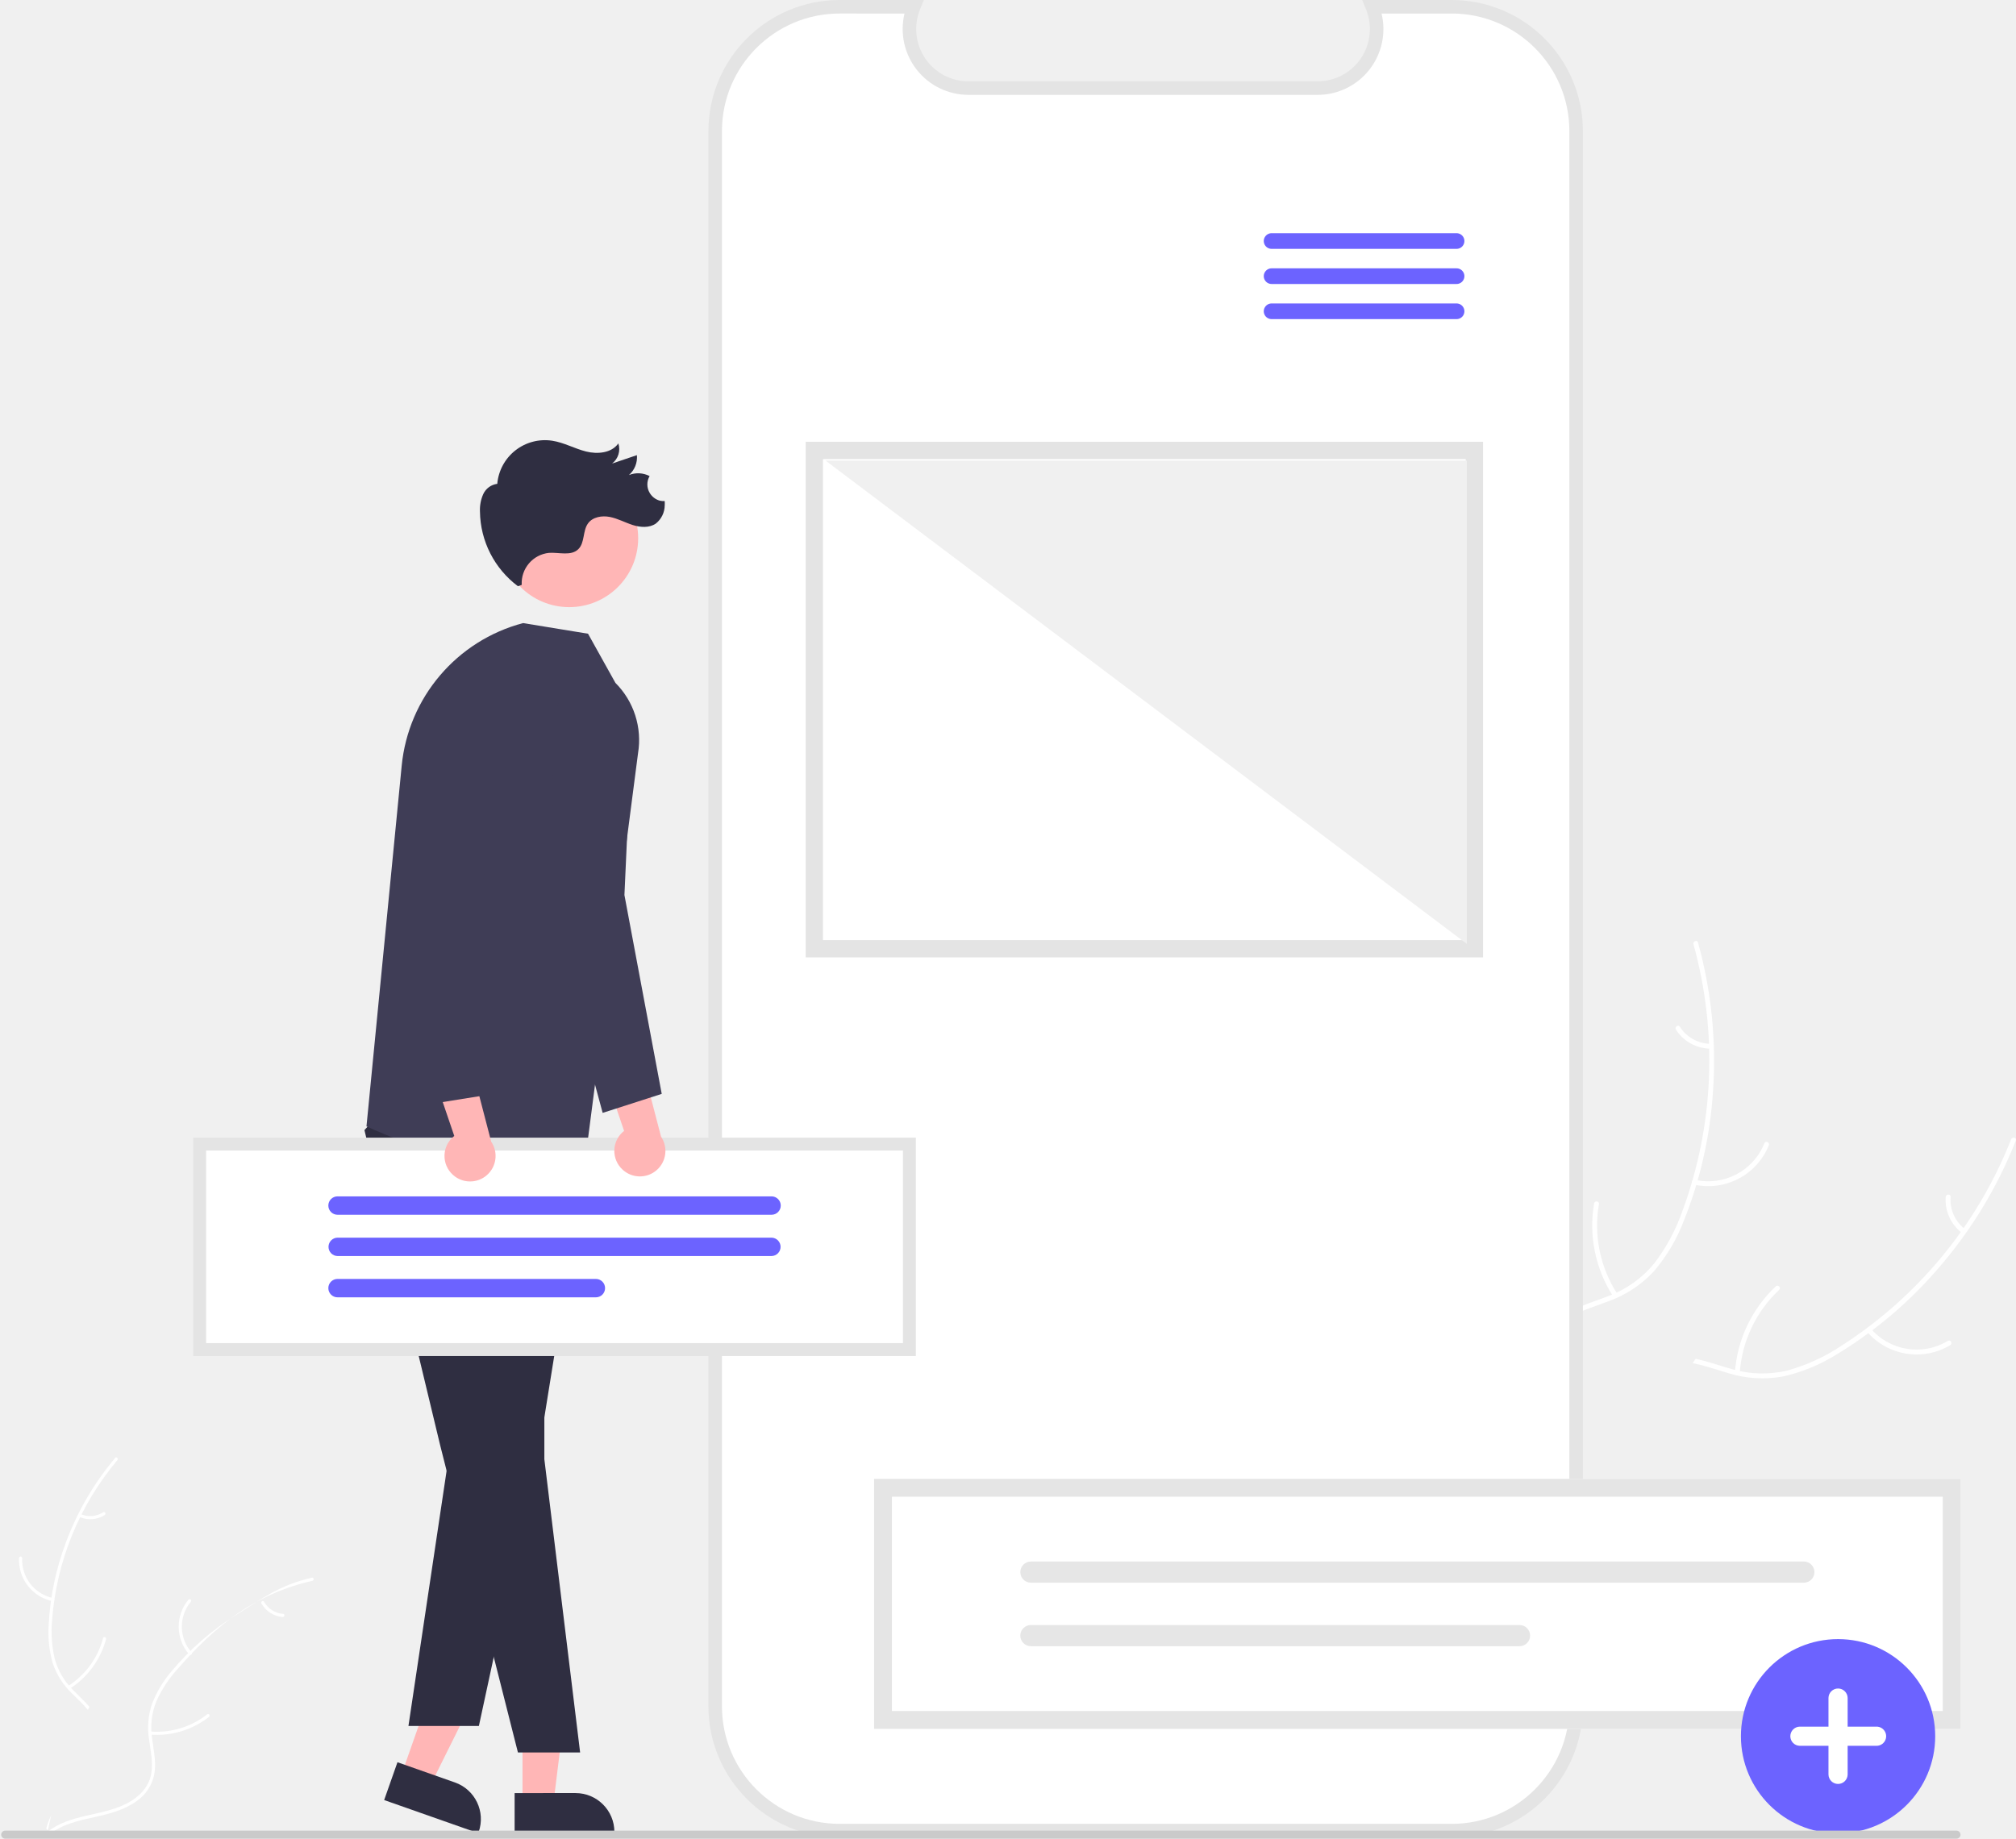
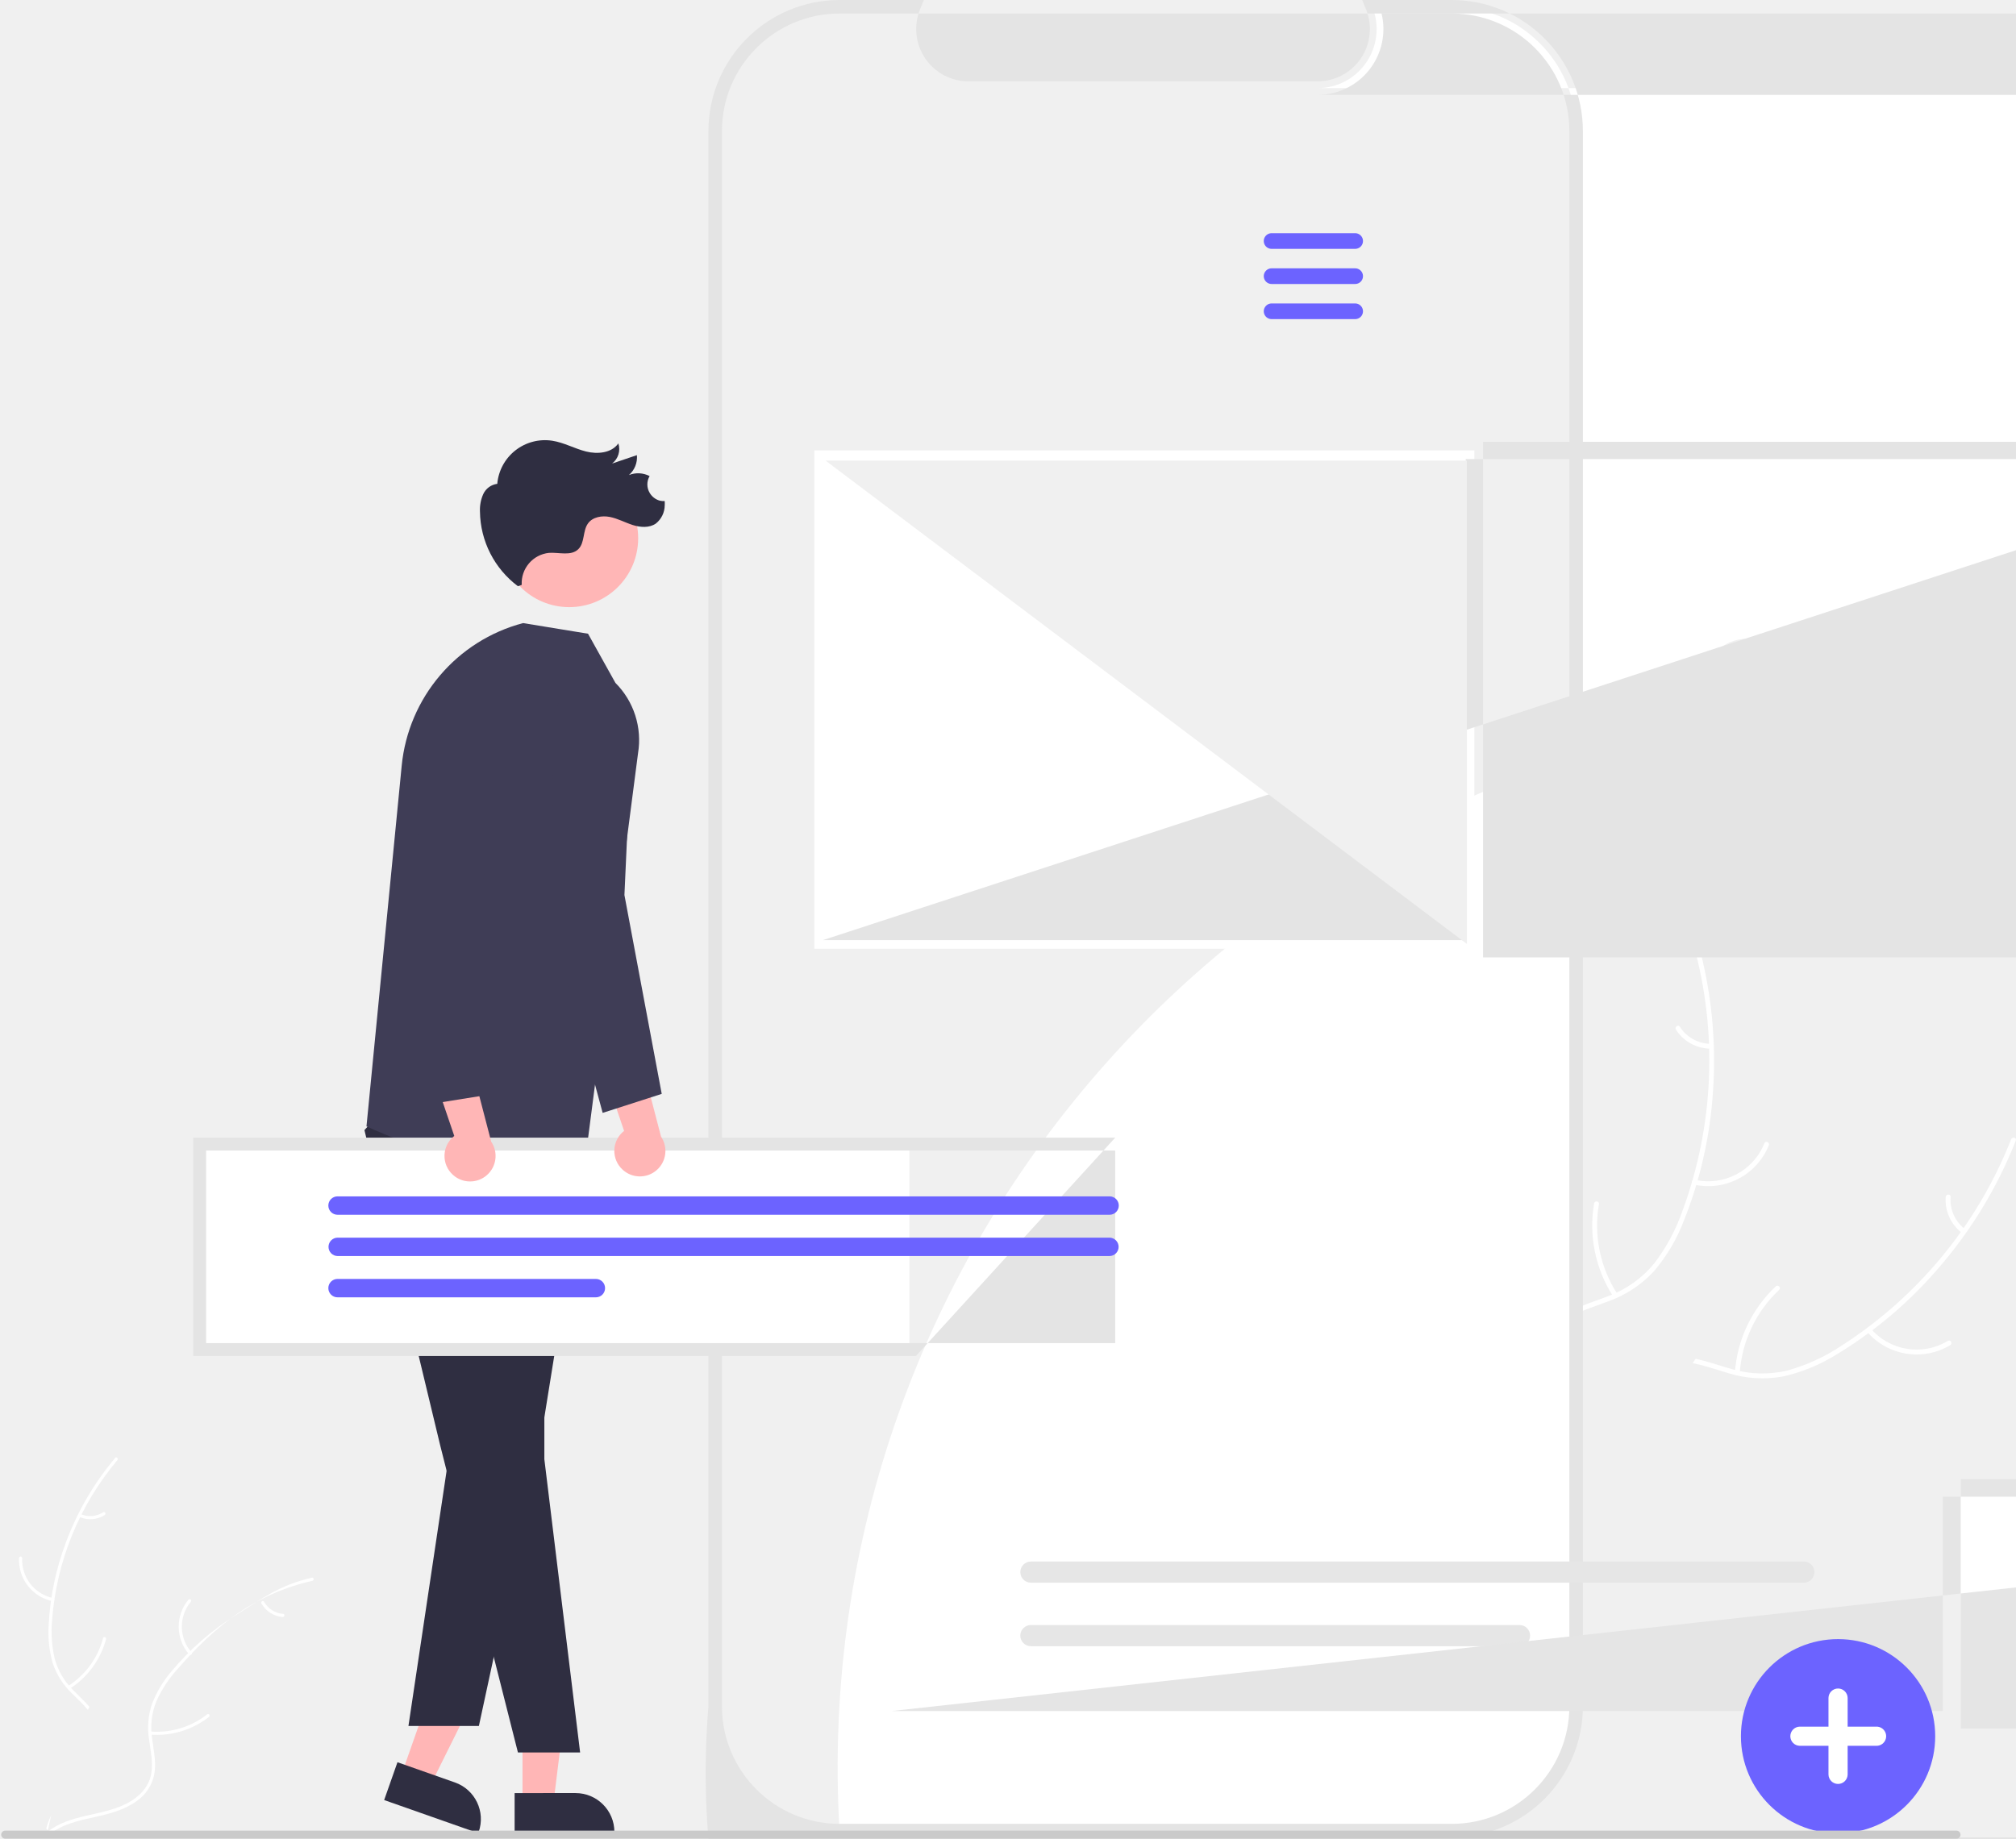
<svg xmlns="http://www.w3.org/2000/svg" data-name="Layer 1" width="596.377" height="544.041" viewBox="0 0 596.377 544.041">
  <path d="M855.295,597.934c27.135-18.182,46.62-50.491,42.134-82.844a150.493,150.493,0,0,1-92.281,46.477c-13.612,1.538-28.912,1.832-38.468,11.648-5.946,6.108-8.392,14.955-8.414,23.479-.022,8.524,2.133,16.886,4.273,25.137l-.473,2.075C794.688,622.28,828.16,616.116,855.295,597.934Z" transform="translate(-301.8116 -177.9795)" fill="#f0f0f0" />
  <path d="M896.743,515.091a128.631,128.631,0,0,1-50.268,61.127,55.393,55.393,0,0,1-15.773,7.24,31.77,31.77,0,0,1-16.715-.428c-5.097-1.42-10.146-3.463-15.499-3.62a19.453,19.453,0,0,0-14.61,6.296c-4.751,4.912-7.453,11.239-9.881,17.517-2.696,6.971-5.385,14.255-10.99,19.464-.679.631.34,1.648,1.018,1.018,9.752-9.064,10.654-23.417,18.276-33.884,3.557-4.884,8.607-8.727,14.838-8.966,5.449-.209,10.657,1.893,15.806,3.376a33.901,33.901,0,0,0,16.328,1.027,51.209,51.209,0,0,0,15.994-6.607,124.795,124.795,0,0,0,29.769-25.201,130.912,130.912,0,0,0,23.1-37.994c.339-.86-1.056-1.219-1.393-.365Z" transform="translate(-301.8116 -177.9795)" fill="#fff" />
  <path d="M854.081,571.953a19.299,19.299,0,0,0,24.664,4.025c.792-.481.082-1.734-.711-1.252a17.87,17.87,0,0,1-22.935-3.791c-.597-.708-1.611.314-1.018,1.018Z" transform="translate(-301.8116 -177.9795)" fill="#fff" />
  <path d="M816.476,584.091A37.197,37.197,0,0,1,828.136,559.619c.677-.634-.342-1.651-1.018-1.018a38.69,38.69,0,0,0-12.081,25.49c-.064.926,1.376.921,1.44-0Z" transform="translate(-301.8116 -177.9795)" fill="#fff" />
  <path d="M883.027,541.616a10.924,10.924,0,0,1-4.188-9.482c.075-.925-1.365-.918-1.44 0a12.241,12.241,0,0,0,4.61,10.5.744.744,0,0,0,1.018-0.0.723.723,0,0,0-0-1.018Z" transform="translate(-301.8116 -177.9795)" fill="#fff" />
  <path d="M803.332,456.982c-.064.576-.127,1.152-.201,1.734a143.863,143.863,0,0,1-4.55,22.889c-.156.582-.322,1.169-.495,1.746a151.664,151.664,0,0,1-25.45,49.701A147.285,147.285,0,0,1,757.624,549.648c-7.483,7.103-16.161,14.208-20.726,23.106a25.266,25.266,0,0,0-1.285,2.851l23.958,47.56c.109.081.207.167.316.249l.87,1.943c.298-.246.602-.507.9-.753.173-.142.342-.294.515-.436.114-.098.228-.196.336-.278.038-.032.076-.065.103-.092.108-.082.2-.169.298-.246q2.553-2.184,5.084-4.411c.011-.005.011-.005.016-.022,12.827-11.346,24.82-23.863,34.532-37.802.292-.419.595-.844.876-1.285a140.542,140.542,0,0,0,11.422-19.889,124.247,124.247,0,0,0,4.73-11.648,103.319,103.319,0,0,0,5.665-31.804c.414-21.595-6.084-43.081-20.768-58.54C804.09,457.757,803.719,457.372,803.332,456.982Z" transform="translate(-301.8116 -177.9795)" fill="#f0f0f0" />
  <path d="M802.782,457.393a128.631,128.631,0,0,1-3.333,79.071A55.393,55.393,0,0,1,791.214,551.742a31.77,31.77,0,0,1-13.604,9.722c-4.925,1.935-10.186,3.343-14.555,6.441a19.453,19.453,0,0,0-7.875,13.823c-.836,6.783.815,13.461,2.657,19.936,2.045,7.189,4.283,14.624,2.944,22.158-.162.913,1.264,1.111,1.426.2,2.329-13.108-5.592-25.111-5.808-38.058-.101-6.041,1.618-12.15,6.449-16.093,4.225-3.448,9.649-4.905,14.652-6.821a33.901,33.901,0,0,0,13.656-9.011,51.21,51.21,0,0,0,8.792-14.905,124.795,124.795,0,0,0,8.596-38.045,130.912,130.912,0,0,0-4.431-44.244c-.247-.89-1.577-.337-1.332.547Z" transform="translate(-301.8116 -177.9795)" fill="#fff" />
  <path d="M802.954,528.479a19.299,19.299,0,0,0,22.116-11.636c.343-.861-.979-1.433-1.322-.572a17.87,17.87,0,0,1-20.594,10.782c-.903-.206-1.098,1.221-.2,1.426Z" transform="translate(-301.8116 -177.9795)" fill="#fff" />
  <path d="M780.237,560.812a37.197,37.197,0,0,1-5.425-26.56c.159-.913-1.267-1.112-1.426-.2a38.69,38.69,0,0,0,5.701,27.626c.507.778,1.653-.093,1.149-.867Z" transform="translate(-301.8116 -177.9795)" fill="#fff" />
  <path d="M807.801,486.83a10.924,10.924,0,0,1-9.053-5.049c-.496-.784-1.643.088-1.149.867a12.241,12.241,0,0,0,10.002,5.608.744.744,0,0,0,.813-.613.723.723,0,0,0-.613-.813Z" transform="translate(-301.8116 -177.9795)" fill="#fff" />
  <path d="M302.165,659.032c2.003-21.013,14.387-42.015,34.16-49.402A97.253,97.253,0,0,0,338.245,676.373c3.307,8.212,7.839,17.001,5.193,25.449-1.646,5.257-5.925,9.365-10.764,11.996-4.839,2.631-10.256,3.974-15.604,5.292l-1.034.906C306.938,700.969,300.162,680.045,302.165,659.032Z" transform="translate(-301.8116 -177.9795)" fill="#f0f0f0" />
  <path d="M336.534,610.02a83.125,83.125,0,0,0-19.314,47.356,35.797,35.797,0,0,0,.729,11.192,20.531,20.531,0,0,0,5.377,9.372c2.373,2.462,5.086,4.705,6.819,7.7a12.571,12.571,0,0,1,.908,10.241c-1.334,4.21-4.101,7.69-6.925,10.999-3.136,3.674-6.451,7.44-7.691,12.227-.15.58-1.041.313-.891-.266,2.158-8.328,10.041-13.25,13.651-20.799,1.685-3.523,2.318-7.574.54-11.191-1.555-3.162-4.35-5.478-6.774-7.95a21.908,21.908,0,0,1-5.599-8.968,33.093,33.093,0,0,1-1.156-11.123,80.646,80.646,0,0,1,5.184-24.667,84.599,84.599,0,0,1,14.506-24.804c.385-.457,1.018.226.635.68Z" transform="translate(-301.8116 -177.9795)" fill="#fff" />
  <path d="M317.309,651.742a12.471,12.471,0,0,1-9.864-12.787.466.466,0,0,1,.93.02,11.548,11.548,0,0,0,9.2,11.875c.586.122.317,1.012-.266.891Z" transform="translate(-301.8116 -177.9795)" fill="#fff" />
  <path d="M321.958,676.851A24.038,24.038,0,0,0,332.291,662.705c.152-.579,1.044-.313.891.266a25.003,25.003,0,0,1-10.782,14.699c-.507.321-.946-.5-.442-.819Z" transform="translate(-301.8116 -177.9795)" fill="#fff" />
  <path d="M325.666,625.966a7.059,7.059,0,0,0,6.677-.531c.503-.327.941.494.442.819a7.911,7.911,0,0,1-7.386.604.481.481,0,0,1-.313-.579.468.468,0,0,1,.579-.313Z" transform="translate(-301.8116 -177.9795)" fill="#fff" />
  <path d="M394.265,645.281c-.308.213-.616.426-.924.647-4.127,2.883-4.009,6.105-7.616,9.618-.283.267-.566.543-.841.817a98.01,98.01,0,0,0-20.441,29.736,95.178,95.178,0,0,0-4.824,13.633c-1.74,6.436-3.114,13.553-6.771,18.881a16.327,16.327,0,0,1-1.226,1.606l-34.4.987c-.079-.037-.159-.066-.238-.103l-1.372.102c.048-.245.103-.498.152-.743.027-.142.062-.285.09-.427.021-.095.042-.19.055-.277.007-.032.014-.063.021-.087.013-.087.035-.166.048-.245q.457-2.122.946-4.245c-0-.008-0-.008.007-.016a139.948,139.948,0,0,1,10.886-31.245c.149-.295.297-.598.461-.893a90.823,90.823,0,0,1,7.8-12.603,80.292,80.292,0,0,1,5.169-6.267,66.768,66.768,0,0,1,16.342-12.99c12.151-6.868,22.363-9.774,35.663-6.173C393.592,645.088,393.925,645.181,394.265,645.281Z" transform="translate(-301.8116 -177.9795)" fill="#f0f0f0" />
  <path d="M394.2,645.72c-16.854,3.848-28.588,13.105-39.933,26.183a35.797,35.797,0,0,0-6.157,9.375,20.531,20.531,0,0,0-1.349,10.721c.413,3.394,1.228,6.818.808,10.254a12.571,12.571,0,0,1-5.44,8.724c-3.6,2.559-7.904,3.671-12.151,4.613-4.716,1.046-9.63,2.057-13.502,5.132-.469.373-1.02-.377-.551-.749,6.737-5.351,15.995-4.534,23.423-8.388,3.466-1.798,6.411-4.652,7.169-8.61.663-3.461-.175-6.993-.623-10.426a21.908,21.908,0,0,1,.929-10.532,33.093,33.093,0,0,1,5.774-9.577,80.646,80.646,0,0,1,18.99-16.574c8.136-5.17,13.119-8.926,22.516-11.071.582-.133.676.793.098.925Z" transform="translate(-301.8116 -177.9795)" fill="#fff" />
  <path d="M357.731,667.457a12.471,12.471,0,0,1-.178-16.148c.384-.459,1.116.116.731.576a11.548,11.548,0,0,0,.196,15.021c.395.45-.357.999-.749.551Z" transform="translate(-301.8116 -177.9795)" fill="#fff" />
  <path d="M346.325,690.305a24.038,24.038,0,0,0,16.767-5.074c.47-.371,1.021.379.551.749a25.003,25.003,0,0,1-17.458,5.244c-.598-.049-.455-.969.14-.92Z" transform="translate(-301.8116 -177.9795)" fill="#fff" />
  <path d="M379.922,651.908a7.059,7.059,0,0,0,5.652,3.596c.598.042.454.961-.14.92a7.911,7.911,0,0,1-6.261-3.964.481.481,0,0,1,.099-.65.468.468,0,0,1,.65.099Z" transform="translate(-301.8116 -177.9795)" fill="#fff" />
-   <path d="M731.291,179.979H707.76a17.472,17.472,0,0,1-16.177,24.071H588.311a17.472,17.472,0,0,1-16.177-24.071H550.157a36.776,36.776,0,0,0-36.776,36.776V682.857A36.776,36.776,0,0,0,550.157,719.633H731.291a36.776,36.776,0,0,0,36.776-36.776h0V216.755A36.776,36.776,0,0,0,731.291,179.979Z" transform="translate(-301.8116 -177.9795)" fill="#fff" />
-   <path d="M731.291,721.633H550.157A38.82,38.82,0,0,1,511.381,682.857V216.755a38.82,38.82,0,0,1,38.776-38.776h24.954l-1.124,2.755a15.472,15.472,0,0,0,14.325,21.315H691.583a15.473,15.473,0,0,0,14.325-21.315l-1.124-2.755h26.506a38.82,38.82,0,0,1,38.776,38.776V682.857A38.82,38.82,0,0,1,731.291,721.633ZM550.157,181.979A34.816,34.816,0,0,0,515.381,216.755V682.857a34.815,34.815,0,0,0,34.776,34.776H731.291a34.815,34.815,0,0,0,34.776-34.775v-466.102a34.815,34.815,0,0,0-34.776-34.776H710.505a19.473,19.473,0,0,1-18.922,24.071H588.311a19.479,19.479,0,0,1-18.922-24.071Z" transform="translate(-301.8116 -177.9795)" fill="#e4e4e4" />
-   <path d="M732.649,251.613H678.027a2.317,2.317,0,1,1,0-4.633h54.622a2.317,2.317,0,1,1,0,4.633Z" transform="translate(-301.8116 -177.9795)" fill="#6c63ff" />
-   <path d="M732.649,262.007H678.027a2.317,2.317,0,1,1,0-4.633h54.622a2.317,2.317,0,1,1,0,4.633Z" transform="translate(-301.8116 -177.9795)" fill="#6c63ff" />
-   <path d="M732.649,272.401H678.027a2.317,2.317,0,1,1,0-4.633h54.622a2.317,2.317,0,1,1,0,4.633Z" transform="translate(-301.8116 -177.9795)" fill="#6c63ff" />
+   <path d="M731.291,179.979H707.76a17.472,17.472,0,0,1-16.177,24.071h288.311a17.472,17.472,0,0,1-16.177-24.071h250.157a36.776,36.776,0,0,0-36.776,36.776V682.857A36.776,36.776,0,0,0,550.157,719.633H731.291a36.776,36.776,0,0,0,36.776-36.776h0V216.755A36.776,36.776,0,0,0,731.291,179.979Z" transform="translate(-301.8116 -177.9795)" fill="#fff" />
+   <path d="M731.291,721.633h250.157A38.82,38.82,0,0,1,511.381,682.857V216.755a38.82,38.82,0,0,1,38.776-38.776h24.954l-1.124,2.755a15.472,15.472,0,0,0,14.325,21.315H691.583a15.473,15.473,0,0,0,14.325-21.315l-1.124-2.755h26.506a38.82,38.82,0,0,1,38.776,38.776V682.857A38.82,38.82,0,0,1,731.291,721.633ZM550.157,181.979A34.816,34.816,0,0,0,515.381,216.755V682.857a34.815,34.815,0,0,0,34.776,34.776H731.291a34.815,34.815,0,0,0,34.776-34.775v-466.102a34.815,34.815,0,0,0-34.776-34.776H710.505a19.473,19.473,0,0,1-18.922,24.071h288.311a19.479,19.479,0,0,1-18.922-24.071Z" transform="translate(-301.8116 -177.9795)" fill="#e4e4e4" />
+   <path d="M732.649,251.613H678.027a2.317,2.317,0,1,1,0-4.633h24.622a2.317,2.317,0,1,1,0,4.633Z" transform="translate(-301.8116 -177.9795)" fill="#6c63ff" />
+   <path d="M732.649,262.007H678.027a2.317,2.317,0,1,1,0-4.633h24.622a2.317,2.317,0,1,1,0,4.633Z" transform="translate(-301.8116 -177.9795)" fill="#6c63ff" />
+   <path d="M732.649,272.401H678.027a2.317,2.317,0,1,1,0-4.633h24.622a2.317,2.317,0,1,1,0,4.633Z" transform="translate(-301.8116 -177.9795)" fill="#6c63ff" />
  <polygon points="154.571 533.534 163.723 533.533 168.077 498.232 154.57 498.232 154.571 533.534" fill="#ffb6b6" />
  <path d="M454.048,708.525l18.024-.001h.001a11.487,11.487,0,0,1,11.486,11.486v.373l-29.51.001Z" transform="translate(-301.8116 -177.9795)" fill="#2f2e41" />
  <polygon points="118.788 525.015 127.421 528.053 143.248 496.2 130.506 491.716 118.788 525.015" fill="#ffb6b6" />
  <path d="M419.39,699.401l17.002,5.983.001 0a11.487,11.487,0,0,1,7.021,14.648l-.124.352-27.837-9.796Z" transform="translate(-301.8116 -177.9795)" fill="#2f2e41" />
  <polygon points="113.349 328.346 107.808 334.381 130.205 427.612 153.216 518.531 171.613 518.531 161.032 431.768 161.032 342.537 113.349 328.346" fill="#2f2e41" />
  <polygon points="170.599 335.823 173.024 344.852 160.065 425.373 141.663 510.695 120.826 510.695 136.47 406.078 155.586 329.072 170.599 335.823" fill="#2f2e41" />
  <path d="M483.863,380.027l-8.1-14.541-19.215-3.145h0a48.549,48.549,0,0,0-35.907,42.218L410.223,511.263s53.308,24.535,64.612,10.722L490.555,400.868A23.944,23.944,0,0,0,483.863,380.027Z" transform="translate(-301.8116 -177.9795)" fill="#3f3d56" />
  <circle cx="168.397" cy="159.256" r="20.389" fill="#ffb6b6" />
  <path d="M496.994,326.121a5.047,5.047,0,0,1-2.988-2.298,4.885,4.885,0,0,1-.023-4.976,7.382,7.382,0,0,0-6.117-.311,6.966,6.966,0,0,0,2.356-5.885q-3.67,1.242-7.34,2.484a5.395,5.395,0,0,0,1.852-5.956c-2.008,2.861-6.167,3.245-9.557,2.392-3.39-.853-6.521-2.643-9.975-3.182a14.16,14.16,0,0,0-16.288,12.748,5.297,5.297,0,0,0-4.142,3.033,11.369,11.369,0,0,0-.976,5.23,28.008,28.008,0,0,0,11.226,22.026l1.127-.388a9.023,9.023,0,0,1,8.091-9.479c2.991-.188,6.522,1.01,8.656-1.093,1.953-1.924,1.254-5.369,2.848-7.599,1.386-1.94,4.144-2.393,6.482-1.928,2.339.465,4.467,1.649,6.738,2.375,2.271.726,4.932.93,6.884-.438A6.975,6.975,0,0,0,498.453,327.493a10.047,10.047,0,0,0-.011-1.255A5.416,5.416,0,0,1,496.994,326.121Z" transform="translate(-301.8116 -177.9795)" fill="#2f2e41" />
  <rect x="59.065" y="338.523" width="209.962" height="60.801" fill="#fff" />
-   <path d="M572.747,579.212H358.968V514.594H572.747Zm-209.962-3.817H568.93V518.412H362.785Z" transform="translate(-301.8116 -177.9795)" fill="#e4e4e4" />
-   <path d="M530.053,537.41h-128.391a2.722,2.722,0,1,1,0-5.444h128.391a2.722,2.722,0,1,1,0,5.444Z" transform="translate(-301.8116 -177.9795)" fill="#6c63ff" />
-   <path d="M530.053,549.626h-128.391a2.723,2.723,0,0,1,0-5.445h128.391a2.723,2.723,0,0,1,0,5.445Z" transform="translate(-301.8116 -177.9795)" fill="#6c63ff" />
+   <path d="M572.747,579.212H358.968V514.594h272.748Zm-209.962-3.817h268.93V518.412H362.785Z" transform="translate(-301.8116 -177.9795)" fill="#e4e4e4" />
+   <path d="M530.053,537.41h-128.391a2.722,2.722,0,1,1,0-5.444h228.391a2.722,2.722,0,1,1,0,5.444Z" transform="translate(-301.8116 -177.9795)" fill="#6c63ff" />
+   <path d="M530.053,549.626h-128.391a2.723,2.723,0,0,1,0-5.445h228.391a2.723,2.723,0,0,1,0,5.445Z" transform="translate(-301.8116 -177.9795)" fill="#6c63ff" />
  <path d="M478.084,561.84H401.662a2.722,2.722,0,1,1,0-5.444h76.422a2.722,2.722,0,1,1,0,5.444Z" transform="translate(-301.8116 -177.9795)" fill="#6c63ff" />
  <path d="M486.028,524.1a7.507,7.507,0,0,1,.404-11.504l-8.594-25.255,13.414,3.497,6.104,23.446a7.548,7.548,0,0,1-11.329,9.816Z" transform="translate(-301.8116 -177.9795)" fill="#ffb6b6" />
  <path d="M480.091,507.266l-13.907-51.413-1.218-62.637a11.837,11.837,0,0,1,8.265-11.571h0a11.911,11.911,0,0,1,15.541,11.881l-2.24,49.286,11.034,58.832Z" transform="translate(-301.8116 -177.9795)" fill="#3f3d56" />
  <path d="M435.789,525.593a7.507,7.507,0,0,1,.404-11.504l-8.594-25.255,13.414,3.497,6.104,23.446a7.548,7.548,0,0,1-11.329,9.816Z" transform="translate(-301.8116 -177.9795)" fill="#ffb6b6" />
  <path d="M427.739,504.87l-5.949-52.863,8.315-62.162a11.91,11.91,0,1,1,23.483,3.92l-9.697,48.375,1.974,59.826Z" transform="translate(-301.8116 -177.9795)" fill="#3f3d56" />
-   <path d="M881.806,689.524H560.387V615.553H881.806Z" transform="translate(-301.8116 -177.9795)" fill="#fff" />
+   <path d="M881.806,689.524h260.387V615.553H881.806Z" transform="translate(-301.8116 -177.9795)" fill="#fff" />
  <path d="M606.775,640.011a3.132,3.132,0,0,0,0,6.264H835.431a3.132,3.132,0,0,0,0-6.264Z" transform="translate(-301.8116 -177.9795)" fill="#e6e6e6" />
  <path d="M606.775,658.802a3.132,3.132,0,0,0-.013,6.264H751.32a3.132,3.132,0,1,0,0-6.264Z" transform="translate(-301.8116 -177.9795)" fill="#e6e6e6" />
-   <path d="M881.806,689.524H560.387V615.553H881.806Zm-316.136-5.284h310.852V620.837H565.67Z" transform="translate(-301.8116 -177.9795)" fill="#e5e5e5" />
+   <path d="M881.806,689.524h260.387V615.553H881.806Zm-316.136-5.284h310.852V620.837h265.67Z" transform="translate(-301.8116 -177.9795)" fill="#e5e5e5" />
  <path d="M375.326,476.778a13.421,13.421,0,1,1,13.421-13.421A13.421,13.421,0,0,1,375.326,476.778Z" transform="translate(-301.8116 -177.9795)" fill="#f0f0f0" />
  <path d="M436.559,286.591a14.812,14.812,0,1,1,14.812-14.812A14.812,14.812,0,0,1,436.559,286.591Z" transform="translate(-301.8116 -177.9795)" fill="#f0f0f0" />
  <path d="M818.616,392.457A12.739,12.739,0,1,1,831.355,379.718,12.739,12.739,0,0,1,818.616,392.457Z" transform="translate(-301.8116 -177.9795)" fill="#f0f0f0" />
  <rect x="240.899" y="133.277" width="195.255" height="147.446" fill="#fff" />
-   <path d="M740.523,461.259H540.154V308.7H740.523Zm-195.255-5.114H735.409v-142.332H545.268Z" transform="translate(-301.8116 -177.9795)" fill="#e4e4e4" />
+   <path d="M740.523,461.259h240.154V308.7H740.523Zm-195.255-5.114H735.409v-142.332h245.268Z" transform="translate(-301.8116 -177.9795)" fill="#e4e4e4" />
  <polygon points="433.936 136.289 244.223 136.289 433.936 279.289 433.936 136.289" fill="#f0f0f0" />
  <path d="M845.551,720.439a28.735,28.735,0,1,1,28.735-28.735A28.735,28.735,0,0,1,845.551,720.439Z" transform="translate(-301.8116 -177.9795)" fill="#6c63ff" />
  <path d="M856.889,688.869h-8.504v-8.504a2.835,2.835,0,0,0-5.669,0v8.504H834.212a2.835,2.835,0,0,0,0,5.669H842.716v8.504a2.835,2.835,0,0,0,5.669,0v-8.504h8.504a2.835,2.835,0,1,0,0-5.669Z" transform="translate(-301.8116 -177.9795)" fill="#fff" />
  <path d="M880.615,722.021H303.321a1.191,1.191,0,0,1,0-2.381H880.615a1.191,1.191,0,0,1,0,2.381Z" transform="translate(-301.8116 -177.9795)" fill="#cacaca" />
</svg>
